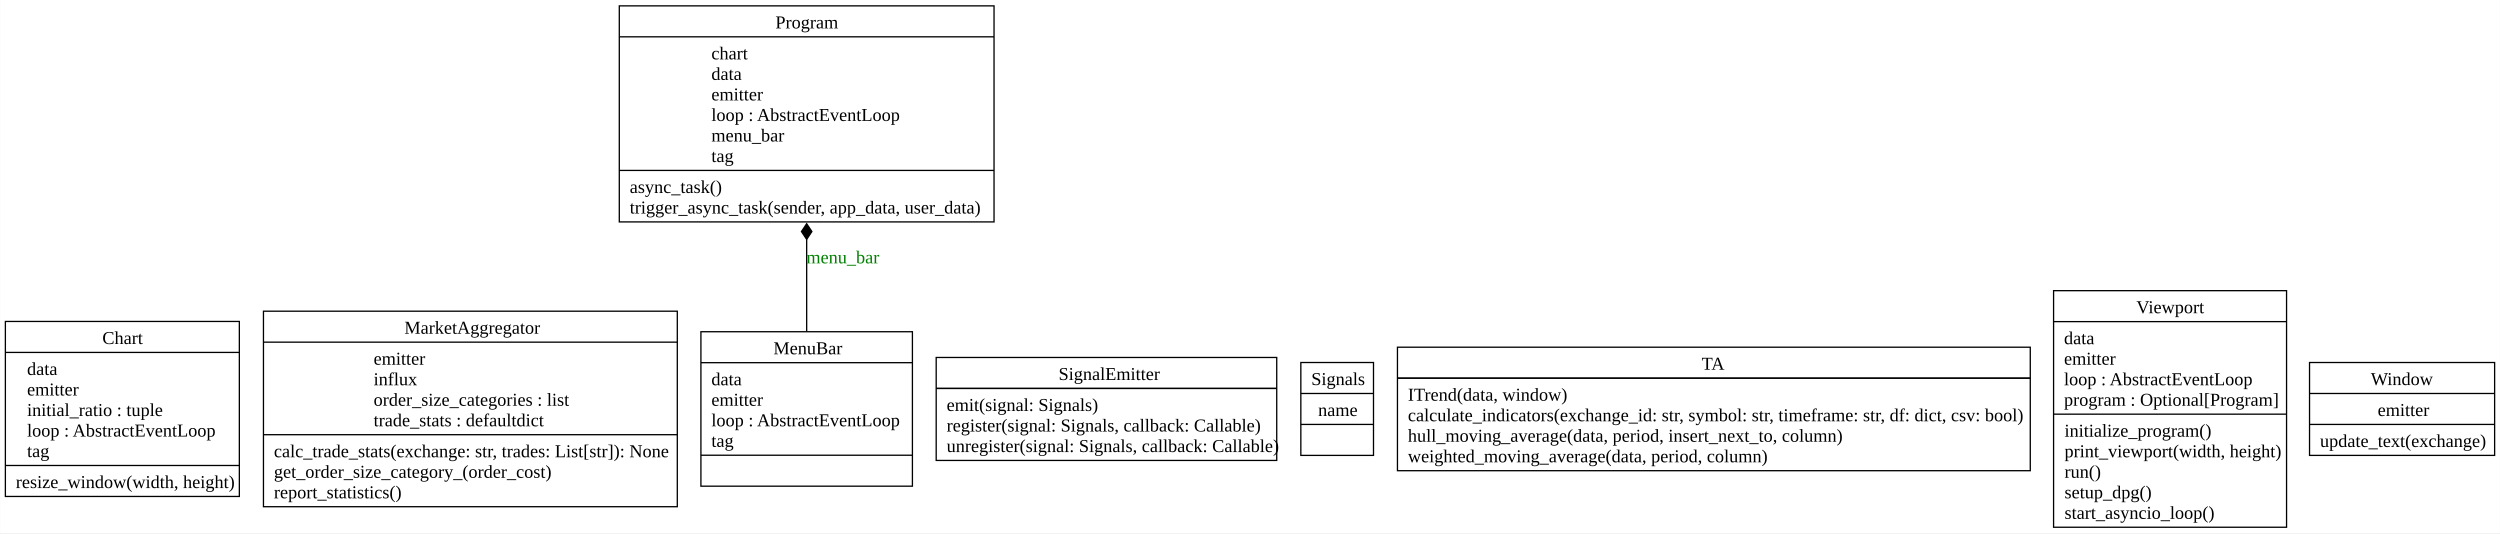
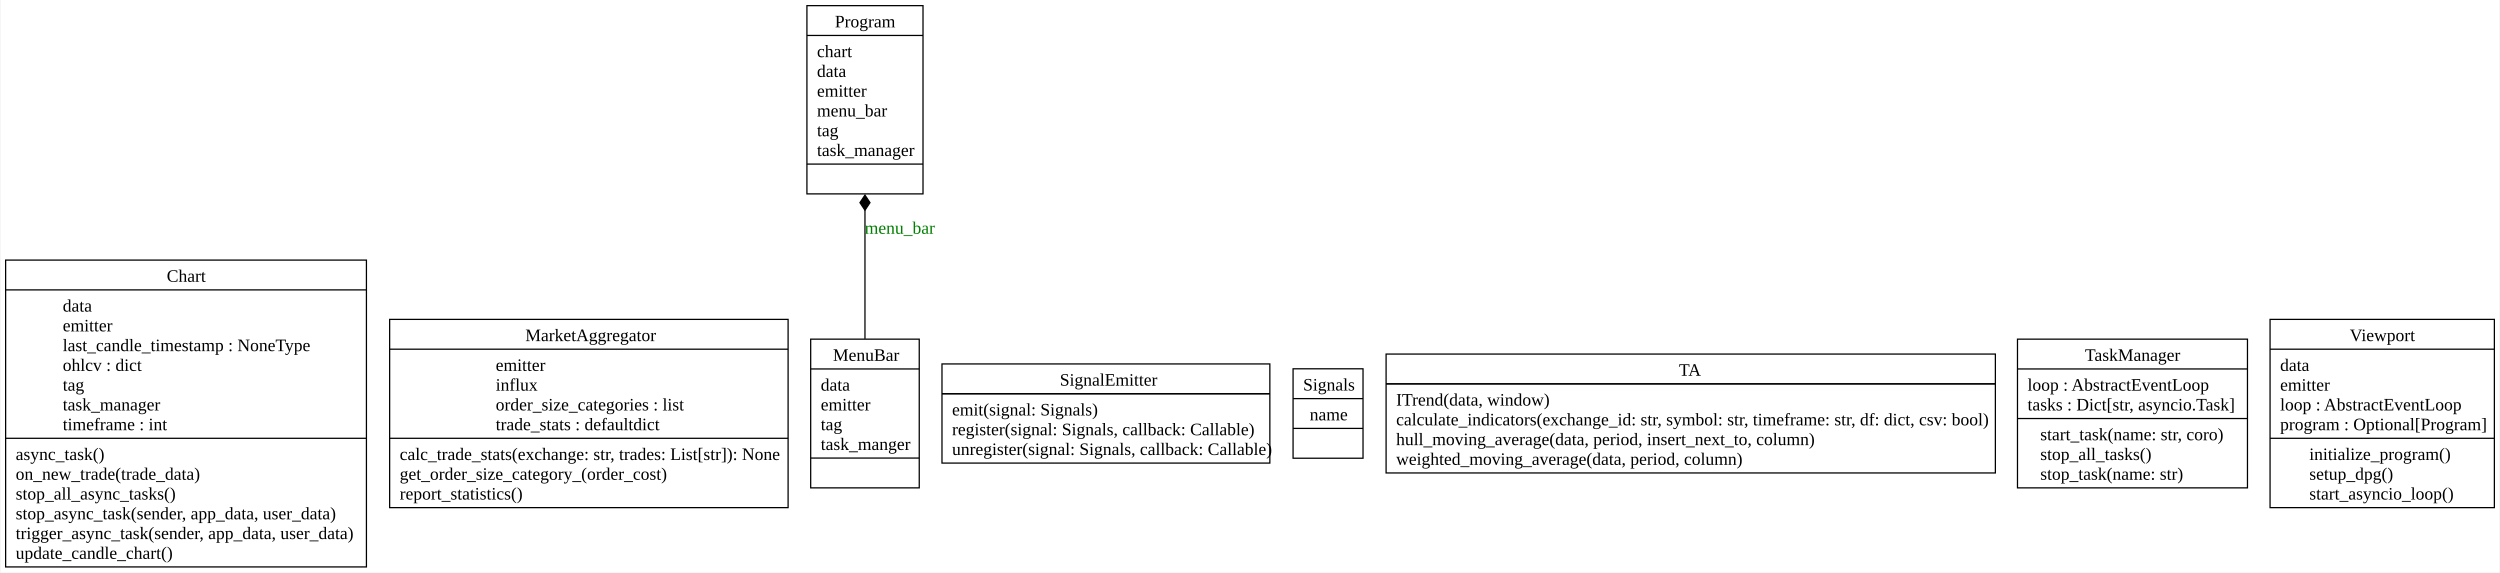
- <svg xmlns="http://www.w3.org/2000/svg" width="1918pt" height="409pt" viewBox="0.00 0.00 1917.75 409.00">
-   <g id="graph0" class="graph" transform="scale(1 1) rotate(0) translate(4 405)">
-     <polygon fill="white" stroke="none" points="-4,4 -4,-405 1913.75,-405 1913.75,4 -4,4" />
+ <svg xmlns="http://www.w3.org/2000/svg" width="1991pt" height="456pt" viewBox="0.00 0.00 1991.12 456.25">
+   <g id="graph0" class="graph" transform="scale(1 1) rotate(0) translate(4 452.25)">
+     <polygon fill="white" stroke="none" points="-4,4 -4,-452.25 1987.12,-452.25 1987.12,4 -4,4" />
    <g id="node1" class="node">
-       <polygon fill="none" stroke="black" points="0,-24.12 0,-158.38 179.5,-158.38 179.5,-24.12 0,-24.12" />
-       <text text-anchor="start" x="74.38" y="-141.07" font-family="Times New Roman,serif" font-size="14.00">Chart</text>
-       <polyline fill="none" stroke="black" points="0,-134.62 179.5,-134.62" />
-       <text text-anchor="start" x="16.62" y="-117.33" font-family="Times New Roman,serif" font-size="14.00">data</text>
-       <text text-anchor="start" x="16.62" y="-101.58" font-family="Times New Roman,serif" font-size="14.00">emitter</text>
-       <text text-anchor="start" x="16.62" y="-85.83" font-family="Times New Roman,serif" font-size="14.00">initial_ratio : tuple</text>
-       <text text-anchor="start" x="16.62" y="-70.08" font-family="Times New Roman,serif" font-size="14.00">loop : AbstractEventLoop</text>
-       <text text-anchor="start" x="16.62" y="-54.33" font-family="Times New Roman,serif" font-size="14.00">tag</text>
-       <polyline fill="none" stroke="black" points="0,-47.88 179.5,-47.88" />
-       <text text-anchor="start" x="8" y="-30.57" font-family="Times New Roman,serif" font-size="14.00">resize_window(width, height)</text>
+       <polygon fill="none" stroke="black" points="0,-0.5 0,-245 287.5,-245 287.5,-0.5 0,-0.5" />
+       <text text-anchor="start" x="128.38" y="-227.7" font-family="Times New Roman,serif" font-size="14.00">Chart</text>
+       <polyline fill="none" stroke="black" points="0,-221.25 287.5,-221.25" />
+       <text text-anchor="start" x="45.5" y="-203.95" font-family="Times New Roman,serif" font-size="14.00">data</text>
+       <text text-anchor="start" x="45.5" y="-188.2" font-family="Times New Roman,serif" font-size="14.00">emitter</text>
+       <text text-anchor="start" x="45.5" y="-172.45" font-family="Times New Roman,serif" font-size="14.00">last_candle_timestamp : NoneType</text>
+       <text text-anchor="start" x="45.5" y="-156.7" font-family="Times New Roman,serif" font-size="14.00">ohlcv : dict</text>
+       <text text-anchor="start" x="45.5" y="-140.95" font-family="Times New Roman,serif" font-size="14.00">tag</text>
+       <text text-anchor="start" x="45.5" y="-125.2" font-family="Times New Roman,serif" font-size="14.00">task_manager</text>
+       <text text-anchor="start" x="45.5" y="-109.45" font-family="Times New Roman,serif" font-size="14.00">timeframe : int</text>
+       <polyline fill="none" stroke="black" points="0,-103 287.5,-103" />
+       <text text-anchor="start" x="8" y="-85.7" font-family="Times New Roman,serif" font-size="14.00">async_task()</text>
+       <text text-anchor="start" x="8" y="-69.95" font-family="Times New Roman,serif" font-size="14.00">on_new_trade(trade_data)</text>
+       <text text-anchor="start" x="8" y="-54.2" font-family="Times New Roman,serif" font-size="14.00">stop_all_async_tasks()</text>
+       <text text-anchor="start" x="8" y="-38.45" font-family="Times New Roman,serif" font-size="14.00">stop_async_task(sender, app_data, user_data)</text>
+       <text text-anchor="start" x="8" y="-22.7" font-family="Times New Roman,serif" font-size="14.00">trigger_async_task(sender, app_data, user_data)</text>
+       <text text-anchor="start" x="8" y="-6.95" font-family="Times New Roman,serif" font-size="14.00">update_candle_chart()</text>
    </g>
    <g id="node2" class="node">
-       <polygon fill="none" stroke="black" points="198,-16.25 198,-166.25 515.5,-166.25 515.5,-16.25 198,-16.25" />
-       <text text-anchor="start" x="306.12" y="-148.95" font-family="Times New Roman,serif" font-size="14.00">MarketAggregator</text>
-       <polyline fill="none" stroke="black" points="198,-142.5 515.5,-142.5" />
-       <text text-anchor="start" x="282.5" y="-125.2" font-family="Times New Roman,serif" font-size="14.00">emitter</text>
-       <text text-anchor="start" x="282.5" y="-109.45" font-family="Times New Roman,serif" font-size="14.00">influx</text>
-       <text text-anchor="start" x="282.5" y="-93.7" font-family="Times New Roman,serif" font-size="14.00">order_size_categories : list</text>
-       <text text-anchor="start" x="282.5" y="-77.95" font-family="Times New Roman,serif" font-size="14.00">trade_stats : defaultdict</text>
-       <polyline fill="none" stroke="black" points="198,-71.5 515.5,-71.5" />
-       <text text-anchor="start" x="206" y="-54.2" font-family="Times New Roman,serif" font-size="14.00">calc_trade_stats(exchange: str, trades: List[str]): None</text>
-       <text text-anchor="start" x="206" y="-38.45" font-family="Times New Roman,serif" font-size="14.00">get_order_size_category_(order_cost)</text>
-       <text text-anchor="start" x="206" y="-22.7" font-family="Times New Roman,serif" font-size="14.00">report_statistics()</text>
+       <polygon fill="none" stroke="black" points="306,-47.75 306,-197.75 623.5,-197.75 623.5,-47.75 306,-47.75" />
+       <text text-anchor="start" x="414.12" y="-180.45" font-family="Times New Roman,serif" font-size="14.00">MarketAggregator</text>
+       <polyline fill="none" stroke="black" points="306,-174 623.5,-174" />
+       <text text-anchor="start" x="390.5" y="-156.7" font-family="Times New Roman,serif" font-size="14.00">emitter</text>
+       <text text-anchor="start" x="390.5" y="-140.95" font-family="Times New Roman,serif" font-size="14.00">influx</text>
+       <text text-anchor="start" x="390.5" y="-125.2" font-family="Times New Roman,serif" font-size="14.00">order_size_categories : list</text>
+       <text text-anchor="start" x="390.5" y="-109.45" font-family="Times New Roman,serif" font-size="14.00">trade_stats : defaultdict</text>
+       <polyline fill="none" stroke="black" points="306,-103 623.5,-103" />
+       <text text-anchor="start" x="314" y="-85.7" font-family="Times New Roman,serif" font-size="14.00">calc_trade_stats(exchange: str, trades: List[str]): None</text>
+       <text text-anchor="start" x="314" y="-69.95" font-family="Times New Roman,serif" font-size="14.00">get_order_size_category_(order_cost)</text>
+       <text text-anchor="start" x="314" y="-54.2" font-family="Times New Roman,serif" font-size="14.00">report_statistics()</text>
    </g>
    <g id="node3" class="node">
-       <polygon fill="none" stroke="black" points="533.62,-32 533.62,-150.5 695.88,-150.5 695.88,-32 533.62,-32" />
-       <text text-anchor="start" x="589.25" y="-133.2" font-family="Times New Roman,serif" font-size="14.00">MenuBar</text>
-       <polyline fill="none" stroke="black" points="533.62,-126.75 695.88,-126.75" />
-       <text text-anchor="start" x="541.62" y="-109.45" font-family="Times New Roman,serif" font-size="14.00">data</text>
-       <text text-anchor="start" x="541.62" y="-93.7" font-family="Times New Roman,serif" font-size="14.00">emitter</text>
-       <text text-anchor="start" x="541.62" y="-77.95" font-family="Times New Roman,serif" font-size="14.00">loop : AbstractEventLoop</text>
-       <text text-anchor="start" x="541.62" y="-62.2" font-family="Times New Roman,serif" font-size="14.00">tag</text>
-       <polyline fill="none" stroke="black" points="533.62,-55.75 695.88,-55.75" />
-       <text text-anchor="start" x="612.88" y="-38.45" font-family="Times New Roman,serif" font-size="14.00"> </text>
+       <polygon fill="none" stroke="black" points="641.5,-63.5 641.5,-182 728,-182 728,-63.5 641.5,-63.5" />
+       <text text-anchor="start" x="659.25" y="-164.7" font-family="Times New Roman,serif" font-size="14.00">MenuBar</text>
+       <polyline fill="none" stroke="black" points="641.5,-158.25 728,-158.25" />
+       <text text-anchor="start" x="649.5" y="-140.95" font-family="Times New Roman,serif" font-size="14.00">data</text>
+       <text text-anchor="start" x="649.5" y="-125.2" font-family="Times New Roman,serif" font-size="14.00">emitter</text>
+       <text text-anchor="start" x="649.5" y="-109.45" font-family="Times New Roman,serif" font-size="14.00">tag</text>
+       <text text-anchor="start" x="649.5" y="-93.7" font-family="Times New Roman,serif" font-size="14.00">task_manger</text>
+       <polyline fill="none" stroke="black" points="641.5,-87.25 728,-87.25" />
+       <text text-anchor="start" x="682.88" y="-69.95" font-family="Times New Roman,serif" font-size="14.00"> </text>
    </g>
    <g id="node4" class="node">
-       <polygon fill="none" stroke="black" points="471,-234.75 471,-400.5 758.5,-400.5 758.5,-234.75 471,-234.75" />
-       <text text-anchor="start" x="590.75" y="-383.2" font-family="Times New Roman,serif" font-size="14.00">Program</text>
-       <polyline fill="none" stroke="black" points="471,-376.75 758.5,-376.75" />
-       <text text-anchor="start" x="541.62" y="-359.45" font-family="Times New Roman,serif" font-size="14.00">chart</text>
-       <text text-anchor="start" x="541.62" y="-343.7" font-family="Times New Roman,serif" font-size="14.00">data</text>
-       <text text-anchor="start" x="541.62" y="-327.95" font-family="Times New Roman,serif" font-size="14.00">emitter</text>
-       <text text-anchor="start" x="541.62" y="-312.2" font-family="Times New Roman,serif" font-size="14.00">loop : AbstractEventLoop</text>
-       <text text-anchor="start" x="541.62" y="-296.45" font-family="Times New Roman,serif" font-size="14.00">menu_bar</text>
-       <text text-anchor="start" x="541.62" y="-280.7" font-family="Times New Roman,serif" font-size="14.00">tag</text>
-       <polyline fill="none" stroke="black" points="471,-274.25 758.5,-274.25" />
-       <text text-anchor="start" x="479" y="-256.95" font-family="Times New Roman,serif" font-size="14.00">async_task()</text>
-       <text text-anchor="start" x="479" y="-241.2" font-family="Times New Roman,serif" font-size="14.00">trigger_async_task(sender, app_data, user_data)</text>
+       <polygon fill="none" stroke="black" points="638.5,-297.75 638.5,-447.75 731,-447.75 731,-297.75 638.5,-297.75" />
+       <text text-anchor="start" x="660.75" y="-430.45" font-family="Times New Roman,serif" font-size="14.00">Program</text>
+       <polyline fill="none" stroke="black" points="638.5,-424 731,-424" />
+       <text text-anchor="start" x="646.5" y="-406.7" font-family="Times New Roman,serif" font-size="14.00">chart</text>
+       <text text-anchor="start" x="646.5" y="-390.95" font-family="Times New Roman,serif" font-size="14.00">data</text>
+       <text text-anchor="start" x="646.5" y="-375.2" font-family="Times New Roman,serif" font-size="14.00">emitter</text>
+       <text text-anchor="start" x="646.5" y="-359.45" font-family="Times New Roman,serif" font-size="14.00">menu_bar</text>
+       <text text-anchor="start" x="646.5" y="-343.7" font-family="Times New Roman,serif" font-size="14.00">tag</text>
+       <text text-anchor="start" x="646.5" y="-327.95" font-family="Times New Roman,serif" font-size="14.00">task_manager</text>
+       <polyline fill="none" stroke="black" points="638.5,-321.5 731,-321.5" />
+       <text text-anchor="start" x="682.88" y="-304.2" font-family="Times New Roman,serif" font-size="14.00"> </text>
    </g>
    <g id="edge1" class="edge">
-       <path fill="none" stroke="black" d="M614.75,-150.91C614.75,-172.48 614.75,-197.5 614.75,-221.46" />
-       <polygon fill="black" stroke="black" points="614.75,-221.35 618.75,-227.35 614.75,-233.35 610.75,-227.35 614.75,-221.35" />
-       <text text-anchor="middle" x="642.5" y="-202.95" font-family="Times New Roman,serif" font-size="14.00" fill="green">menu_bar</text>
+       <path fill="none" stroke="black" d="M684.75,-182.21C684.75,-212.81 684.75,-250.89 684.75,-284.87" />
+       <polygon fill="black" stroke="black" points="684.75,-284.76 688.75,-290.76 684.75,-296.76 680.75,-290.76 684.75,-284.76" />
+       <text text-anchor="middle" x="712.5" y="-265.95" font-family="Times New Roman,serif" font-size="14.00" fill="green">menu_bar</text>
    </g>
    <g id="node5" class="node">
-       <polygon fill="none" stroke="black" points="714.12,-51.75 714.12,-130.75 975.38,-130.75 975.38,-51.75 714.12,-51.75" />
-       <text text-anchor="start" x="808" y="-113.45" font-family="Times New Roman,serif" font-size="14.00">SignalEmitter</text>
-       <polyline fill="none" stroke="black" points="714.12,-107 975.38,-107" />
-       <polyline fill="none" stroke="black" points="714.12,-107 975.38,-107" />
-       <text text-anchor="start" x="722.12" y="-89.7" font-family="Times New Roman,serif" font-size="14.00">emit(signal: Signals)</text>
-       <text text-anchor="start" x="722.12" y="-73.95" font-family="Times New Roman,serif" font-size="14.00">register(signal: Signals, callback: Callable)</text>
-       <text text-anchor="start" x="722.12" y="-58.2" font-family="Times New Roman,serif" font-size="14.00">unregister(signal: Signals, callback: Callable)</text>
+       <polygon fill="none" stroke="black" points="746.12,-83.25 746.12,-162.25 1007.38,-162.25 1007.38,-83.25 746.12,-83.25" />
+       <text text-anchor="start" x="840" y="-144.95" font-family="Times New Roman,serif" font-size="14.00">SignalEmitter</text>
+       <polyline fill="none" stroke="black" points="746.12,-138.5 1007.38,-138.5" />
+       <polyline fill="none" stroke="black" points="746.12,-138.5 1007.38,-138.5" />
+       <text text-anchor="start" x="754.12" y="-121.2" font-family="Times New Roman,serif" font-size="14.00">emit(signal: Signals)</text>
+       <text text-anchor="start" x="754.12" y="-105.45" font-family="Times New Roman,serif" font-size="14.00">register(signal: Signals, callback: Callable)</text>
+       <text text-anchor="start" x="754.12" y="-89.7" font-family="Times New Roman,serif" font-size="14.00">unregister(signal: Signals, callback: Callable)</text>
    </g>
    <g id="node6" class="node">
-       <polygon fill="none" stroke="black" points="993.88,-55.62 993.88,-126.88 1049.62,-126.88 1049.62,-55.62 993.88,-55.62" />
-       <text text-anchor="start" x="1001.88" y="-109.58" font-family="Times New Roman,serif" font-size="14.00">Signals</text>
-       <polyline fill="none" stroke="black" points="993.88,-103.12 1049.62,-103.12" />
-       <text text-anchor="start" x="1007.12" y="-85.83" font-family="Times New Roman,serif" font-size="14.00">name</text>
-       <polyline fill="none" stroke="black" points="993.88,-79.38 1049.62,-79.38" />
-       <text text-anchor="start" x="1019.88" y="-62.08" font-family="Times New Roman,serif" font-size="14.00"> </text>
+       <polygon fill="none" stroke="black" points="1025.88,-87.12 1025.88,-158.38 1081.62,-158.38 1081.62,-87.12 1025.88,-87.12" />
+       <text text-anchor="start" x="1033.88" y="-141.07" font-family="Times New Roman,serif" font-size="14.00">Signals</text>
+       <polyline fill="none" stroke="black" points="1025.88,-134.62 1081.62,-134.62" />
+       <text text-anchor="start" x="1039.12" y="-117.33" font-family="Times New Roman,serif" font-size="14.00">name</text>
+       <polyline fill="none" stroke="black" points="1025.88,-110.88 1081.62,-110.88" />
+       <text text-anchor="start" x="1051.88" y="-93.58" font-family="Times New Roman,serif" font-size="14.00"> </text>
    </g>
    <g id="node7" class="node">
-       <polygon fill="none" stroke="black" points="1068,-43.88 1068,-138.62 1553.5,-138.62 1553.5,-43.88 1068,-43.88" />
-       <text text-anchor="start" x="1301.38" y="-121.33" font-family="Times New Roman,serif" font-size="14.00">TA</text>
-       <polyline fill="none" stroke="black" points="1068,-114.88 1553.5,-114.88" />
-       <polyline fill="none" stroke="black" points="1068,-114.88 1553.5,-114.88" />
-       <text text-anchor="start" x="1076" y="-97.58" font-family="Times New Roman,serif" font-size="14.00">ITrend(data, window)</text>
-       <text text-anchor="start" x="1076" y="-81.83" font-family="Times New Roman,serif" font-size="14.00">calculate_indicators(exchange_id: str, symbol: str, timeframe: str, df: dict, csv: bool)</text>
-       <text text-anchor="start" x="1076" y="-66.08" font-family="Times New Roman,serif" font-size="14.00">hull_moving_average(data, period, insert_next_to, column)</text>
-       <text text-anchor="start" x="1076" y="-50.33" font-family="Times New Roman,serif" font-size="14.00">weighted_moving_average(data, period, column)</text>
+       <polygon fill="none" stroke="black" points="1100,-75.38 1100,-170.12 1585.5,-170.12 1585.5,-75.38 1100,-75.38" />
+       <text text-anchor="start" x="1333.38" y="-152.82" font-family="Times New Roman,serif" font-size="14.00">TA</text>
+       <polyline fill="none" stroke="black" points="1100,-146.38 1585.5,-146.38" />
+       <polyline fill="none" stroke="black" points="1100,-146.38 1585.5,-146.38" />
+       <text text-anchor="start" x="1108" y="-129.07" font-family="Times New Roman,serif" font-size="14.00">ITrend(data, window)</text>
+       <text text-anchor="start" x="1108" y="-113.33" font-family="Times New Roman,serif" font-size="14.00">calculate_indicators(exchange_id: str, symbol: str, timeframe: str, df: dict, csv: bool)</text>
+       <text text-anchor="start" x="1108" y="-97.58" font-family="Times New Roman,serif" font-size="14.00">hull_moving_average(data, period, insert_next_to, column)</text>
+       <text text-anchor="start" x="1108" y="-81.83" font-family="Times New Roman,serif" font-size="14.00">weighted_moving_average(data, period, column)</text>
    </g>
    <g id="node8" class="node">
-       <polygon fill="none" stroke="black" points="1571.38,-0.5 1571.38,-182 1750.12,-182 1750.12,-0.5 1571.38,-0.5" />
-       <text text-anchor="start" x="1634.88" y="-164.7" font-family="Times New Roman,serif" font-size="14.00">Viewport</text>
-       <polyline fill="none" stroke="black" points="1571.38,-158.25 1750.12,-158.25" />
-       <text text-anchor="start" x="1579.38" y="-140.95" font-family="Times New Roman,serif" font-size="14.00">data</text>
-       <text text-anchor="start" x="1579.38" y="-125.2" font-family="Times New Roman,serif" font-size="14.00">emitter</text>
-       <text text-anchor="start" x="1579.38" y="-109.45" font-family="Times New Roman,serif" font-size="14.00">loop : AbstractEventLoop</text>
-       <text text-anchor="start" x="1579.38" y="-93.7" font-family="Times New Roman,serif" font-size="14.00">program : Optional[Program]</text>
-       <polyline fill="none" stroke="black" points="1571.38,-87.25 1750.12,-87.25" />
-       <text text-anchor="start" x="1579.75" y="-69.95" font-family="Times New Roman,serif" font-size="14.00">initialize_program()</text>
-       <text text-anchor="start" x="1579.75" y="-54.2" font-family="Times New Roman,serif" font-size="14.00">print_viewport(width, height)</text>
-       <text text-anchor="start" x="1579.75" y="-38.45" font-family="Times New Roman,serif" font-size="14.00">run()</text>
-       <text text-anchor="start" x="1579.75" y="-22.7" font-family="Times New Roman,serif" font-size="14.00">setup_dpg()</text>
-       <text text-anchor="start" x="1579.75" y="-6.95" font-family="Times New Roman,serif" font-size="14.00">start_asyncio_loop()</text>
+       <polygon fill="none" stroke="black" points="1603.12,-63.5 1603.12,-182 1786.38,-182 1786.38,-63.5 1603.12,-63.5" />
+       <text text-anchor="start" x="1656.88" y="-164.7" font-family="Times New Roman,serif" font-size="14.00">TaskManager</text>
+       <polyline fill="none" stroke="black" points="1603.12,-158.25 1786.38,-158.25" />
+       <text text-anchor="start" x="1611.12" y="-140.95" font-family="Times New Roman,serif" font-size="14.00">loop : AbstractEventLoop</text>
+       <text text-anchor="start" x="1611.12" y="-125.2" font-family="Times New Roman,serif" font-size="14.00">tasks : Dict[str, asyncio.Task]</text>
+       <polyline fill="none" stroke="black" points="1603.12,-118.75 1786.38,-118.75" />
+       <text text-anchor="start" x="1621.25" y="-101.45" font-family="Times New Roman,serif" font-size="14.00">start_task(name: str, coro)</text>
+       <text text-anchor="start" x="1621.25" y="-85.7" font-family="Times New Roman,serif" font-size="14.00">stop_all_tasks()</text>
+       <text text-anchor="start" x="1621.25" y="-69.95" font-family="Times New Roman,serif" font-size="14.00">stop_task(name: str)</text>
    </g>
    <g id="node9" class="node">
-       <polygon fill="none" stroke="black" points="1767.75,-55.62 1767.75,-126.88 1909.75,-126.88 1909.75,-55.62 1767.75,-55.62" />
-       <text text-anchor="start" x="1814.75" y="-109.58" font-family="Times New Roman,serif" font-size="14.00">Window</text>
-       <polyline fill="none" stroke="black" points="1767.75,-103.12 1909.75,-103.12" />
-       <text text-anchor="start" x="1820" y="-85.83" font-family="Times New Roman,serif" font-size="14.00">emitter</text>
-       <polyline fill="none" stroke="black" points="1767.75,-79.38 1909.75,-79.38" />
-       <text text-anchor="start" x="1775.75" y="-62.08" font-family="Times New Roman,serif" font-size="14.00">update_text(exchange)</text>
+       <polygon fill="none" stroke="black" points="1804.38,-47.75 1804.38,-197.75 1983.12,-197.75 1983.12,-47.75 1804.38,-47.75" />
+       <text text-anchor="start" x="1867.88" y="-180.45" font-family="Times New Roman,serif" font-size="14.00">Viewport</text>
+       <polyline fill="none" stroke="black" points="1804.38,-174 1983.12,-174" />
+       <text text-anchor="start" x="1812.38" y="-156.7" font-family="Times New Roman,serif" font-size="14.00">data</text>
+       <text text-anchor="start" x="1812.38" y="-140.95" font-family="Times New Roman,serif" font-size="14.00">emitter</text>
+       <text text-anchor="start" x="1812.38" y="-125.2" font-family="Times New Roman,serif" font-size="14.00">loop : AbstractEventLoop</text>
+       <text text-anchor="start" x="1812.38" y="-109.45" font-family="Times New Roman,serif" font-size="14.00">program : Optional[Program]</text>
+       <polyline fill="none" stroke="black" points="1804.38,-103 1983.12,-103" />
+       <text text-anchor="start" x="1835.62" y="-85.7" font-family="Times New Roman,serif" font-size="14.00">initialize_program()</text>
+       <text text-anchor="start" x="1835.62" y="-69.95" font-family="Times New Roman,serif" font-size="14.00">setup_dpg()</text>
+       <text text-anchor="start" x="1835.62" y="-54.2" font-family="Times New Roman,serif" font-size="14.00">start_asyncio_loop()</text>
    </g>
  </g>
</svg>
